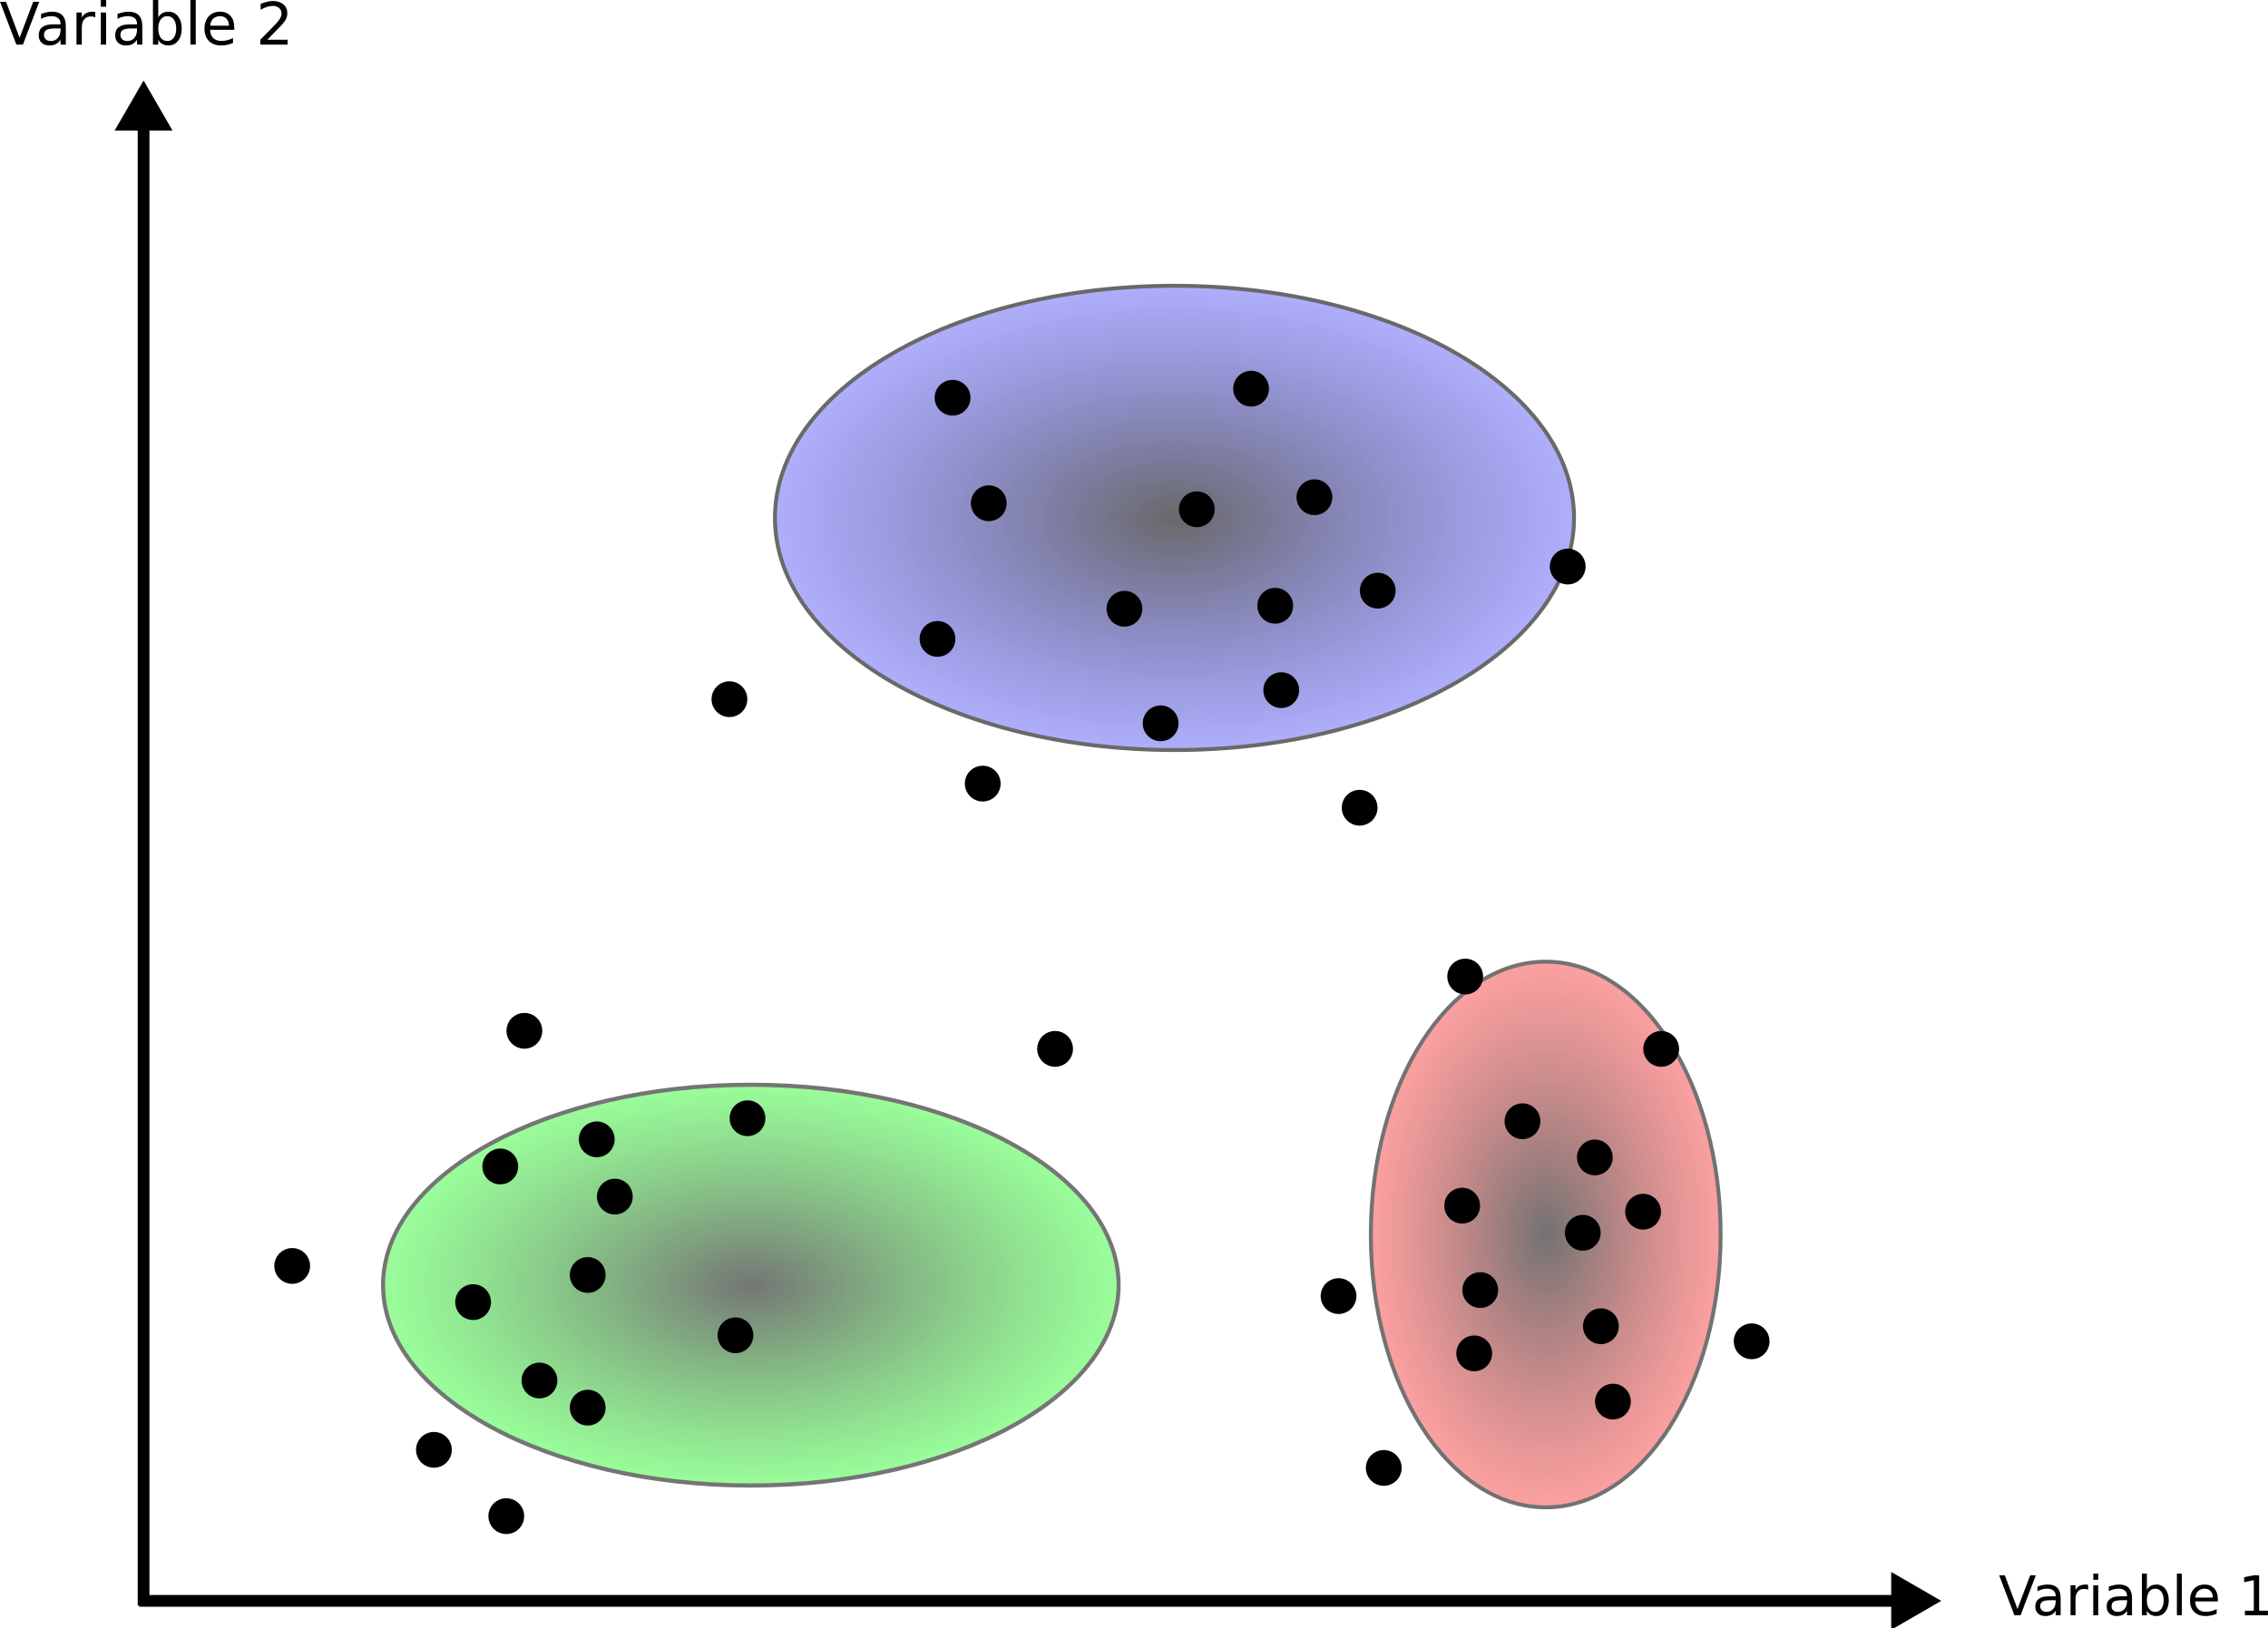
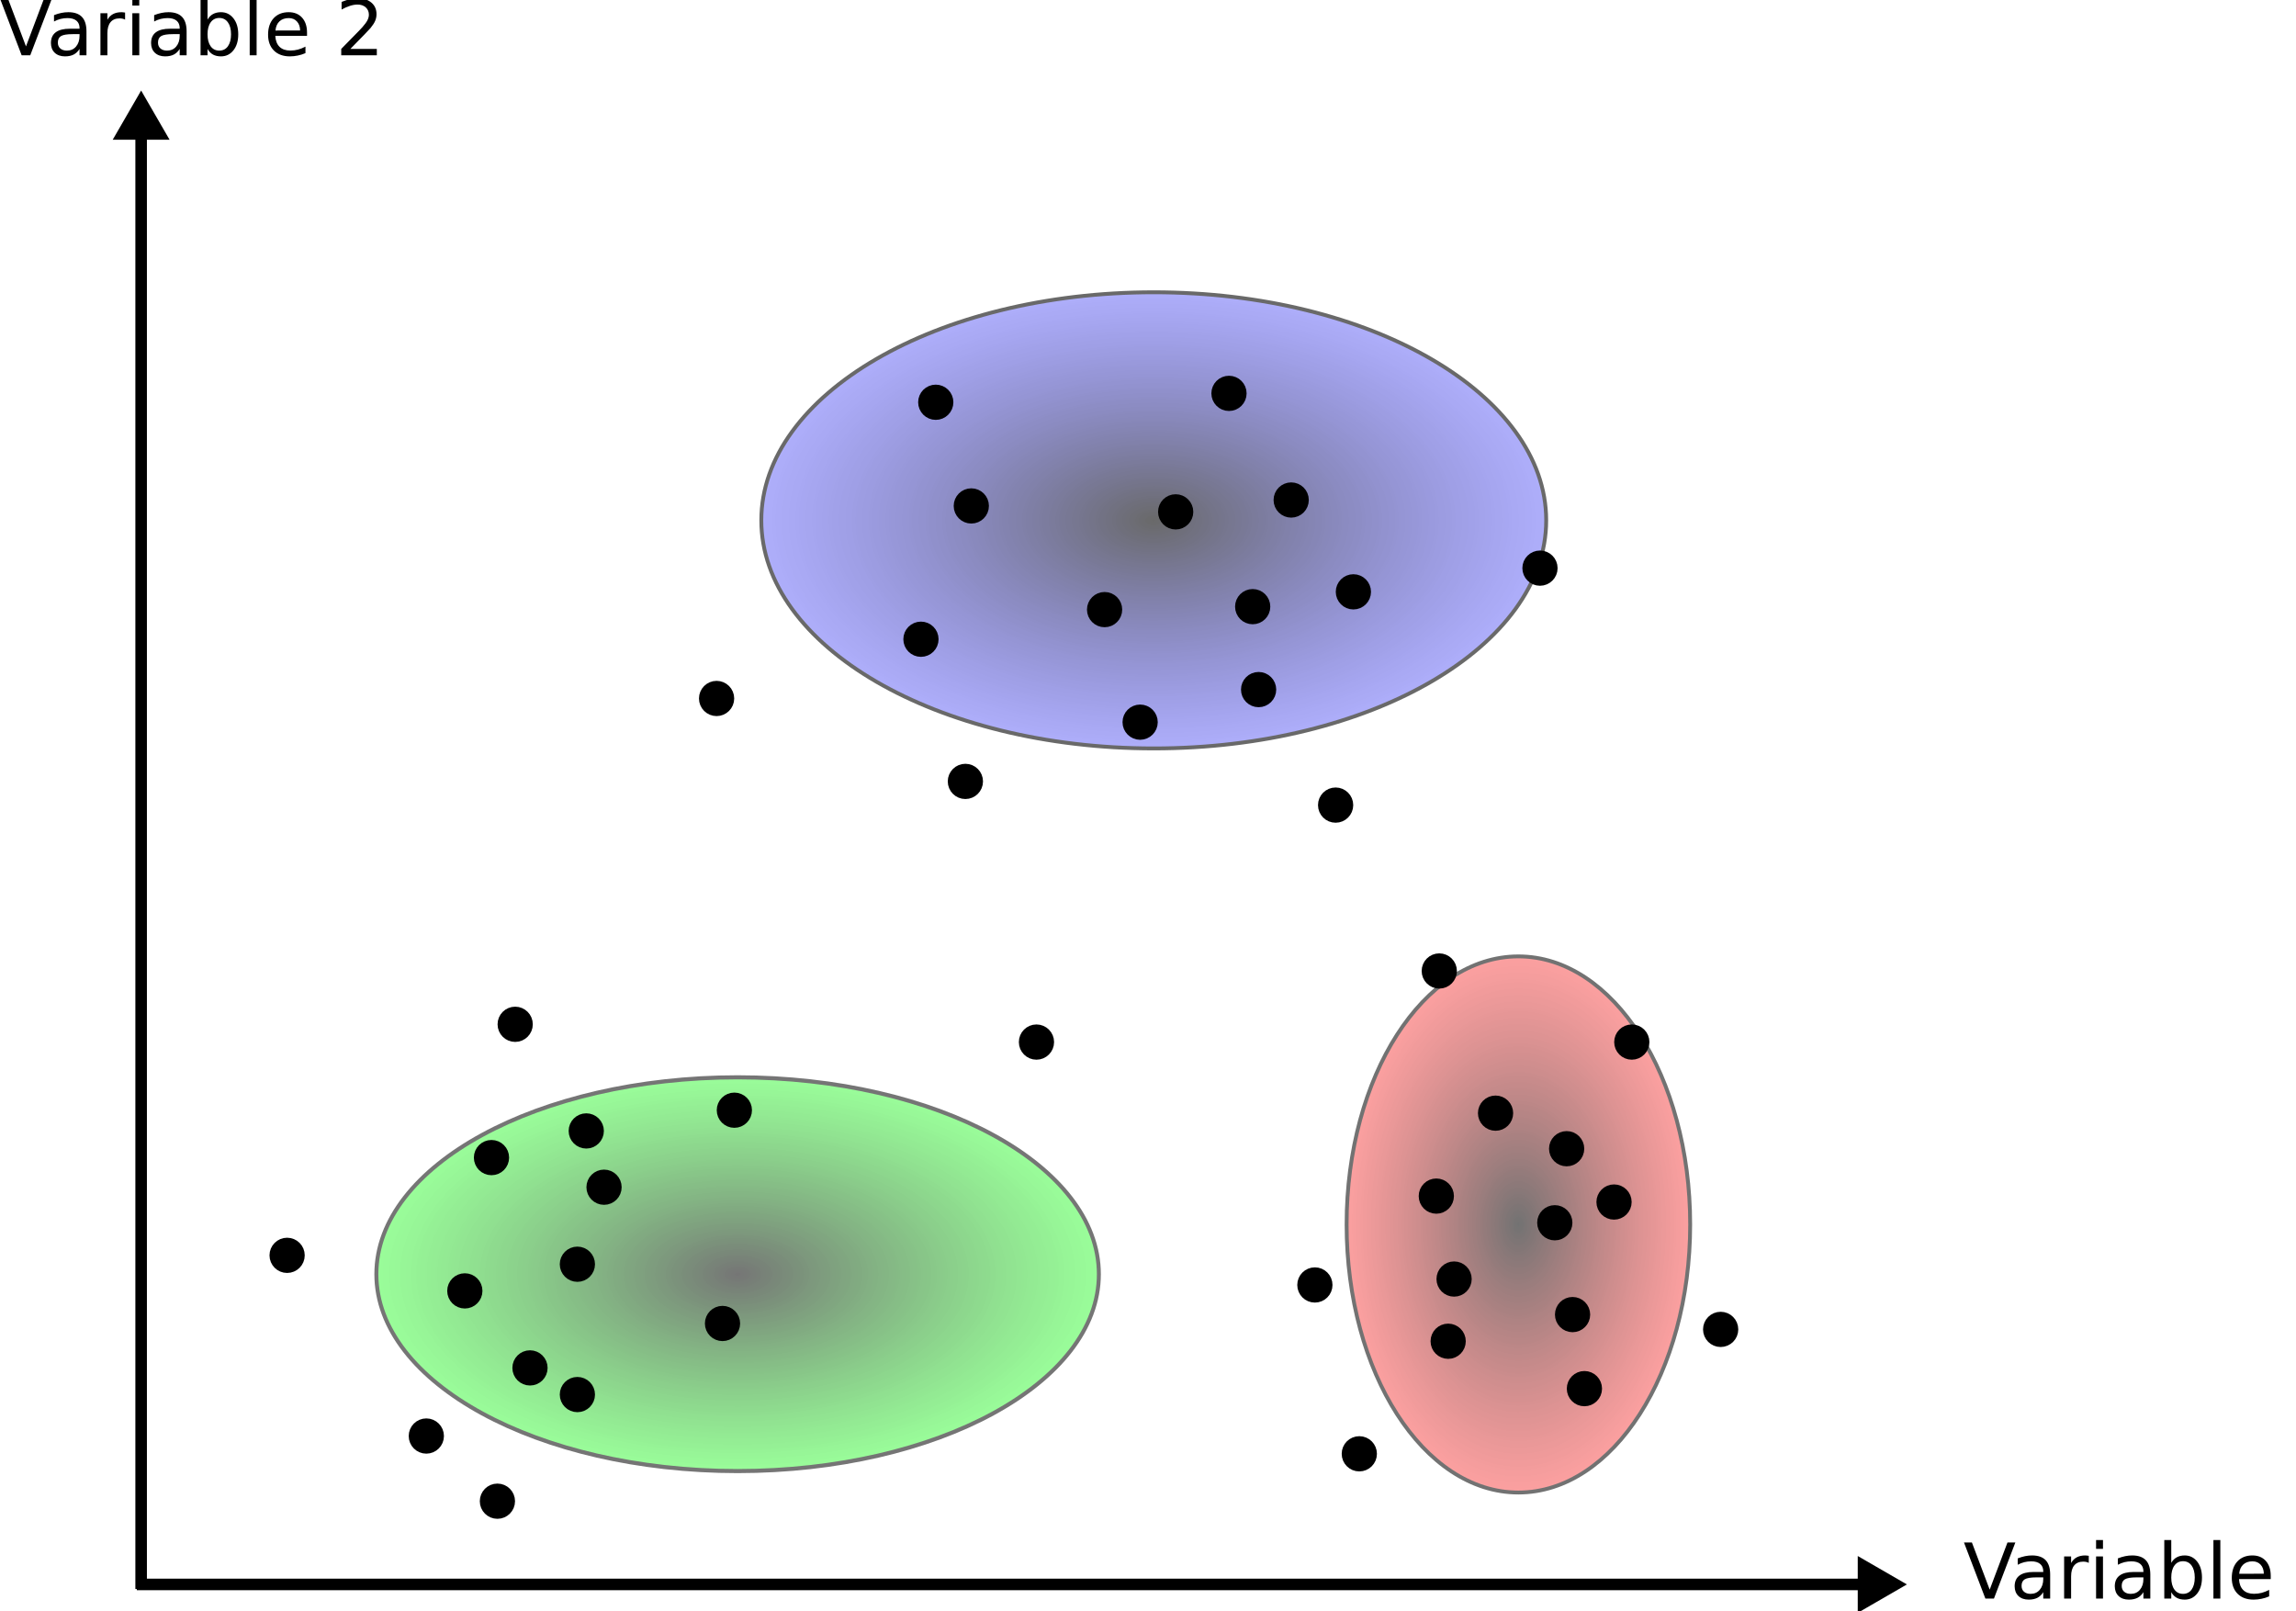
- <svg xmlns="http://www.w3.org/2000/svg" xmlns:xlink="http://www.w3.org/1999/xlink" width="579.15" height="415.648" id="svg2" version="1.0">
+ <svg xmlns="http://www.w3.org/2000/svg" xmlns:xlink="http://www.w3.org/1999/xlink" width="596.898" height="418.626" id="svg2" version="1.0">
  <defs id="defs4">
    <linearGradient id="linearGradient3330">
      <stop style="stop-color:#000000;stop-opacity:1;" offset="0" id="stop3332" />
      <stop style="stop-color:#f80000;stop-opacity:0.67;" offset="1" id="stop3334" />
    </linearGradient>
    <linearGradient id="linearGradient3320">
      <stop style="stop-color:#000000;stop-opacity:1;" offset="0" id="stop3322" />
      <stop style="stop-color:#0000f2;stop-opacity:0.536;" offset="1" id="stop3324" />
    </linearGradient>
    <linearGradient id="linearGradient3310">
      <stop style="stop-color:#000000;stop-opacity:1;" offset="0" id="stop3312" />
      <stop style="stop-color:#00fd00;stop-opacity:0.732;" offset="1" id="stop3314" />
    </linearGradient>
    <linearGradient id="linearGradient3300">
      <stop style="stop-color:#00ff00;stop-opacity:1;" offset="0" id="stop3302" />
      <stop id="stop3308" offset="0.5" style="stop-color:#5bda32;stop-opacity:0.498;" />
      <stop style="stop-color:#00ff00;stop-opacity:0;" offset="1" id="stop3304" />
    </linearGradient>
    <marker orient="auto" refY="0" refX="0" id="TriangleOutM" style="overflow:visible">
-       <path id="path3229" d="M 5.77,0 L -2.88,5 L -2.88,-5 L 5.77,0 z " style="fill-rule:evenodd;stroke:#000000;stroke-width:1pt;marker-start:none" transform="scale(0.4,0.4)" />
+       <path id="path3229" d="m 5.77,0 -8.65,5 0,-10 8.65,5 z" style="fill-rule:evenodd;stroke:#000000;stroke-width:1pt;marker-start:none" transform="scale(0.4,0.4)" />
    </marker>
    <radialGradient xlink:href="#linearGradient3310" id="radialGradient3316" cx="195.581" cy="328.253" fx="195.581" fy="328.253" r="91.36" gradientTransform="matrix(1,0,0,0.5322351,0,153.545)" gradientUnits="userSpaceOnUse" />
    <radialGradient xlink:href="#linearGradient3320" id="radialGradient3326" cx="302.996" cy="144.607" fx="302.996" fy="144.607" r="102.525" gradientTransform="matrix(1,0,0,0.5831748,0,60.27581)" gradientUnits="userSpaceOnUse" />
    <radialGradient xlink:href="#linearGradient3330" id="radialGradient3336" cx="402.711" cy="321.323" fx="402.711" fy="321.323" r="45.16" gradientTransform="matrix(1,0,0,1.554141,0,-178.058)" gradientUnits="userSpaceOnUse" />
  </defs>
-   <g id="layer1" transform="translate(-227.9971,-73.73827)">
-     <path style="fill:url(#radialGradient3316);fill-opacity:1;stroke:#000000;stroke-width:1;stroke-miterlimit:4;stroke-dasharray:none;stroke-opacity:1;opacity:0.54" id="path2329" d="m 286.441,328.253 c 0,26.579 -40.68,48.125 -90.86,48.125 -50.181,0 -90.86,-21.546 -90.86,-48.125 0,-26.579 40.68,-48.125 90.86,-48.125 50.181,0 90.86,21.546 90.86,48.125 z" transform="matrix(1.033632,0,0,1.063497,217.5693,52.89537)" />
-     <path style="fill:url(#radialGradient3326);fill-opacity:1;stroke:#000000;stroke-width:1;stroke-miterlimit:4;stroke-dasharray:none;stroke-opacity:1;opacity:0.588" id="path3318" d="m 405.021,144.607 c 0,32.745 -45.678,59.29 -102.025,59.29 -56.347,0 -102.025,-26.545 -102.025,-59.29 0,-32.745 45.678,-59.29 102.025,-59.29 56.347,0 102.025,26.545 102.025,59.29 z" transform="translate(224.917,61.41823)" />
-     <path style="fill:url(#radialGradient3336);fill-opacity:1;stroke:#000000;stroke-width:1;stroke-miterlimit:4;stroke-dasharray:none;stroke-opacity:1;opacity:0.553" id="path3328" d="m 447.372,321.323 c 0,38.486 -19.995,69.685 -44.66,69.685 -24.665,0 -44.66,-31.199 -44.66,-69.685 0,-38.486 19.995,-69.685 44.66,-69.685 24.665,0 44.66,31.199 44.66,69.685 z" transform="translate(219.9971,67.73827)" />
-     <path style="fill:none;fill-rule:evenodd;stroke:#000000;stroke-width:3;stroke-linecap:butt;stroke-linejoin:miter;marker-end:url(#TriangleOutM);stroke-miterlimit:4;stroke-dasharray:none;stroke-opacity:1" d="M 263.539,482.636 L 715.188,482.636" id="path2166" />
-     <path style="fill:none;fill-rule:evenodd;stroke:#000000;stroke-width:3;stroke-linecap:butt;stroke-linejoin:miter;marker-end:url(#TriangleOutM);stroke-miterlimit:4;stroke-dasharray:none;stroke-opacity:1" d="M 264.66,483.836 L 264.66,102.819" id="path3337" />
-     <path style="fill:#000000;fill-opacity:1;stroke:#000000;stroke-width:3;stroke-miterlimit:4;stroke-dasharray:none;stroke-opacity:1" id="path3341" d="m 355.741,256.179 c 0,1.701 -1.379,3.08 -3.08,3.08 -1.701,0 -3.08,-1.379 -3.08,-3.08 0,-1.701 1.379,-3.08 3.08,-3.08 1.701,0 3.08,1.379 3.08,3.08 z" transform="translate(61.60021,-3.850021)" />
-     <path style="fill:#000000;fill-opacity:1;stroke:#000000;stroke-width:3;stroke-miterlimit:4;stroke-dasharray:none;stroke-opacity:1" id="path3345" d="m 355.741,256.179 c 0,1.701 -1.379,3.08 -3.08,3.08 -1.701,0 -3.08,-1.379 -3.08,-3.08 0,-1.701 1.379,-3.08 3.08,-3.08 1.701,0 3.08,1.379 3.08,3.08 z" transform="translate(126.2804,17.71005)" />
-     <path style="fill:#000000;fill-opacity:1;stroke:#000000;stroke-width:3;stroke-miterlimit:4;stroke-dasharray:none;stroke-opacity:1" id="path3347" d="m 355.741,256.179 c 0,1.701 -1.379,3.08 -3.08,3.08 -1.701,0 -3.08,-1.379 -3.08,-3.08 0,-1.701 1.379,-3.08 3.08,-3.08 1.701,0 3.08,1.379 3.08,3.08 z" transform="translate(114.7304,-19.25007)" />
-     <path style="fill:#000000;fill-opacity:1;stroke:#000000;stroke-width:3;stroke-miterlimit:4;stroke-dasharray:none;stroke-opacity:1" id="path3351" d="m 355.741,256.179 c 0,1.701 -1.379,3.08 -3.08,3.08 -1.701,0 -3.08,-1.379 -3.08,-3.08 0,-1.701 1.379,-3.08 3.08,-3.08 1.701,0 3.08,1.379 3.08,3.08 z" transform="translate(63.14021,158.6205)" />
-     <path style="fill:#000000;fill-opacity:1;stroke:#000000;stroke-width:3;stroke-miterlimit:4;stroke-dasharray:none;stroke-opacity:1" id="path3353" d="m 355.741,256.179 c 0,1.701 -1.379,3.08 -3.08,3.08 -1.701,0 -3.08,-1.379 -3.08,-3.08 0,-1.701 1.379,-3.08 3.08,-3.08 1.701,0 3.08,1.379 3.08,3.08 z" transform="translate(27.72009,108.5704)" />
-     <path style="fill:#000000;fill-opacity:1;stroke:#000000;stroke-width:3;stroke-miterlimit:4;stroke-dasharray:none;stroke-opacity:1" id="path3355" d="m 355.741,256.179 c 0,1.701 -1.379,3.08 -3.08,3.08 -1.701,0 -3.08,-1.379 -3.08,-3.08 0,-1.701 1.379,-3.08 3.08,-3.08 1.701,0 3.08,1.379 3.08,3.08 z" transform="translate(202.5107,-6.160029)" />
-     <path style="fill:#000000;fill-opacity:1;stroke:#000000;stroke-width:3;stroke-miterlimit:4;stroke-dasharray:none;stroke-opacity:1" id="path3357" d="m 355.741,256.179 c 0,1.701 -1.379,3.08 -3.08,3.08 -1.701,0 -3.08,-1.379 -3.08,-3.08 0,-1.701 1.379,-3.08 3.08,-3.08 1.701,0 3.08,1.379 3.08,3.08 z" transform="translate(194.8107,-83.16029)" />
-     <path style="fill:#000000;fill-opacity:1;stroke:#000000;stroke-width:3;stroke-miterlimit:4;stroke-dasharray:none;stroke-opacity:1" id="path3359" d="m 355.741,256.179 c 0,1.701 -1.379,3.08 -3.08,3.08 -1.701,0 -3.08,-1.379 -3.08,-3.08 0,-1.701 1.379,-3.08 3.08,-3.08 1.701,0 3.08,1.379 3.08,3.08 z" transform="translate(118.5804,-80.85029)" />
-     <path style="fill:#000000;fill-opacity:1;stroke:#000000;stroke-width:3;stroke-miterlimit:4;stroke-dasharray:none;stroke-opacity:1" id="path3363" d="m 355.741,256.179 c 0,1.701 -1.379,3.08 -3.08,3.08 -1.701,0 -3.08,-1.379 -3.08,-3.08 0,-1.701 1.379,-3.08 3.08,-3.08 1.701,0 3.08,1.379 3.08,3.08 z" transform="translate(9.240024,80.85027)" />
-     <path style="fill:#000000;fill-opacity:1;stroke:#000000;stroke-width:3;stroke-miterlimit:4;stroke-dasharray:none;stroke-opacity:1" id="path3367" d="m 355.741,256.179 c 0,1.701 -1.379,3.08 -3.08,3.08 -1.701,0 -3.08,-1.379 -3.08,-3.08 0,-1.701 1.379,-3.08 3.08,-3.08 1.701,0 3.08,1.379 3.08,3.08 z" transform="translate(249.4809,66.99022)" />
-     <path style="fill:#000000;fill-opacity:1;stroke:#000000;stroke-width:3;stroke-miterlimit:4;stroke-dasharray:none;stroke-opacity:1" id="path3371" d="m 355.741,256.179 c 0,1.701 -1.379,3.08 -3.08,3.08 -1.701,0 -3.08,-1.379 -3.08,-3.08 0,-1.701 1.379,-3.08 3.08,-3.08 1.701,0 3.08,1.379 3.08,3.08 z" transform="translate(-13.86006,187.8806)" />
-     <path style="fill:#000000;fill-opacity:1;stroke:#000000;stroke-width:3;stroke-miterlimit:4;stroke-dasharray:none;stroke-opacity:1" id="path3373" d="m 355.741,256.179 c 0,1.701 -1.379,3.08 -3.08,3.08 -1.701,0 -3.08,-1.379 -3.08,-3.08 0,-1.701 1.379,-3.08 3.08,-3.08 1.701,0 3.08,1.379 3.08,3.08 z" transform="translate(-50.05018,140.9105)" />
-     <path style="fill:#000000;fill-opacity:1;stroke:#000000;stroke-width:3;stroke-miterlimit:4;stroke-dasharray:none;stroke-opacity:1" id="path3375" d="m 355.741,256.179 c 0,1.701 -1.379,3.08 -3.08,3.08 -1.701,0 -3.08,-1.379 -3.08,-3.08 0,-1.701 1.379,-3.08 3.08,-3.08 1.701,0 3.08,1.379 3.08,3.08 z" transform="translate(275.6609,-37.73014)" />
-     <path style="fill:#000000;fill-opacity:1;stroke:#000000;stroke-width:3;stroke-miterlimit:4;stroke-dasharray:none;stroke-opacity:1" id="path3377" d="m 355.741,256.179 c 0,1.701 -1.379,3.08 -3.08,3.08 -1.701,0 -3.08,-1.379 -3.08,-3.08 0,-1.701 1.379,-3.08 3.08,-3.08 1.701,0 3.08,1.379 3.08,3.08 z" transform="translate(180.9506,-52.36019)" />
-     <path style="fill:#000000;fill-opacity:1;stroke:#000000;stroke-width:3;stroke-miterlimit:4;stroke-dasharray:none;stroke-opacity:1" id="path3379" d="m 355.741,256.179 c 0,1.701 -1.379,3.08 -3.08,3.08 -1.701,0 -3.08,-1.379 -3.08,-3.08 0,-1.701 1.379,-3.08 3.08,-3.08 1.701,0 3.08,1.379 3.08,3.08 z" transform="translate(162.4706,-26.9501)" />
-     <path style="fill:#000000;fill-opacity:1;stroke:#000000;stroke-width:3;stroke-miterlimit:4;stroke-dasharray:none;stroke-opacity:1" id="path3381" d="m 355.741,256.179 c 0,1.701 -1.379,3.08 -3.08,3.08 -1.701,0 -3.08,-1.379 -3.08,-3.08 0,-1.701 1.379,-3.08 3.08,-3.08 1.701,0 3.08,1.379 3.08,3.08 z" transform="translate(171.7106,2.310001)" />
-     <path style="fill:#000000;fill-opacity:1;stroke:#000000;stroke-width:3;stroke-miterlimit:4;stroke-dasharray:none;stroke-opacity:1" id="path3383" d="m 355.741,256.179 c 0,1.701 -1.379,3.08 -3.08,3.08 -1.701,0 -3.08,-1.379 -3.08,-3.08 0,-1.701 1.379,-3.08 3.08,-3.08 1.701,0 3.08,1.379 3.08,3.08 z" transform="translate(222.5308,23.87007)" />
-     <path style="fill:#000000;fill-opacity:1;stroke:#000000;stroke-width:3;stroke-miterlimit:4;stroke-dasharray:none;stroke-opacity:1" id="path3385" d="m 355.741,256.179 c 0,1.701 -1.379,3.08 -3.08,3.08 -1.701,0 -3.08,-1.379 -3.08,-3.08 0,-1.701 1.379,-3.08 3.08,-3.08 1.701,0 3.08,1.379 3.08,3.08 z" transform="translate(127.8204,-53.90019)" />
-     <path style="fill:#000000;fill-opacity:1;stroke:#000000;stroke-width:3;stroke-miterlimit:4;stroke-dasharray:none;stroke-opacity:1" id="path3387" d="m 355.741,256.179 c 0,1.701 -1.379,3.08 -3.08,3.08 -1.701,0 -3.08,-1.379 -3.08,-3.08 0,-1.701 1.379,-3.08 3.08,-3.08 1.701,0 3.08,1.379 3.08,3.08 z" transform="translate(-3.850021,150.1505)" />
-     <path style="fill:#000000;fill-opacity:1;stroke:#000000;stroke-width:3;stroke-miterlimit:4;stroke-dasharray:none;stroke-opacity:1" id="path3389" d="m 355.741,256.179 c 0,1.701 -1.379,3.08 -3.08,3.08 -1.701,0 -3.08,-1.379 -3.08,-3.08 0,-1.701 1.379,-3.08 3.08,-3.08 1.701,0 3.08,1.379 3.08,3.08 z" transform="translate(25.41008,177.1006)" />
-     <path style="fill:#000000;fill-opacity:1;stroke:#000000;stroke-width:3;stroke-miterlimit:4;stroke-dasharray:none;stroke-opacity:1" id="path3391" d="m 355.741,256.179 c 0,1.701 -1.379,3.08 -3.08,3.08 -1.701,0 -3.08,-1.379 -3.08,-3.08 0,-1.701 1.379,-3.08 3.08,-3.08 1.701,0 3.08,1.379 3.08,3.08 z" transform="translate(4.620008,204.8207)" />
-     <path style="fill:#000000;fill-opacity:1;stroke:#000000;stroke-width:3;stroke-miterlimit:4;stroke-dasharray:none;stroke-opacity:1" id="path3393" d="m 355.741,256.179 c 0,1.701 -1.379,3.08 -3.08,3.08 -1.701,0 -3.08,-1.379 -3.08,-3.08 0,-1.701 1.379,-3.08 3.08,-3.08 1.701,0 3.08,1.379 3.08,3.08 z" transform="translate(13.09004,170.1706)" />
-     <path style="fill:#000000;fill-opacity:1;stroke:#000000;stroke-width:3;stroke-miterlimit:4;stroke-dasharray:none;stroke-opacity:1" id="path3395" d="m 355.741,256.179 c 0,1.701 -1.379,3.08 -3.08,3.08 -1.701,0 -3.08,-1.379 -3.08,-3.08 0,-1.701 1.379,-3.08 3.08,-3.08 1.701,0 3.08,1.379 3.08,3.08 z" transform="translate(32.3401,123.2004)" />
-     <path style="fill:#000000;fill-opacity:1;stroke:#000000;stroke-width:3;stroke-miterlimit:4;stroke-dasharray:none;stroke-opacity:1" id="path3397" d="m 355.741,256.179 c 0,1.701 -1.379,3.08 -3.08,3.08 -1.701,0 -3.08,-1.379 -3.08,-3.08 0,-1.701 1.379,-3.08 3.08,-3.08 1.701,0 3.08,1.379 3.08,3.08 z" transform="translate(66.22022,103.1804)" />
-     <path style="fill:#000000;fill-opacity:1;stroke:#000000;stroke-width:3;stroke-miterlimit:4;stroke-dasharray:none;stroke-opacity:1" id="path3399" d="m 355.741,256.179 c 0,1.701 -1.379,3.08 -3.08,3.08 -1.701,0 -3.08,-1.379 -3.08,-3.08 0,-1.701 1.379,-3.08 3.08,-3.08 1.701,0 3.08,1.379 3.08,3.08 z" transform="translate(3.080003,115.5004)" />
-     <path style="fill:#000000;fill-opacity:1;stroke:#000000;stroke-width:3;stroke-miterlimit:4;stroke-dasharray:none;stroke-opacity:1" id="path3401" d="m 355.741,256.179 c 0,1.701 -1.379,3.08 -3.08,3.08 -1.701,0 -3.08,-1.379 -3.08,-3.08 0,-1.701 1.379,-3.08 3.08,-3.08 1.701,0 3.08,1.379 3.08,3.08 z" transform="translate(25.41008,143.2205)" />
-     <path style="fill:#000000;fill-opacity:1;stroke:#000000;stroke-width:3;stroke-miterlimit:4;stroke-dasharray:none;stroke-opacity:1" id="path3339" d="m 355.741,256.179 c 0,1.701 -1.379,3.08 -3.08,3.08 -1.701,0 -3.08,-1.379 -3.08,-3.08 0,-1.701 1.379,-3.08 3.08,-3.08 1.701,0 3.08,1.379 3.08,3.08 z" transform="translate(227.1508,-31.57012)" />
-     <path style="fill:#000000;fill-opacity:1;stroke:#000000;stroke-width:3;stroke-miterlimit:4;stroke-dasharray:none;stroke-opacity:1" id="path3406" d="m 355.741,256.179 c 0,1.701 -1.379,3.08 -3.08,3.08 -1.701,0 -3.08,-1.379 -3.08,-3.08 0,-1.701 1.379,-3.08 3.08,-3.08 1.701,0 3.08,1.379 3.08,3.08 z" transform="translate(200.9707,-27.7201)" />
-     <path style="fill:#000000;fill-opacity:1;stroke:#000000;stroke-width:3;stroke-miterlimit:4;stroke-dasharray:none;stroke-opacity:1" id="path3408" d="m 355.741,256.179 c 0,1.701 -1.379,3.08 -3.08,3.08 -1.701,0 -3.08,-1.379 -3.08,-3.08 0,-1.701 1.379,-3.08 3.08,-3.08 1.701,0 3.08,1.379 3.08,3.08 z" transform="translate(210.9807,-55.4402)" />
-     <path style="fill:#000000;fill-opacity:1;stroke:#000000;stroke-width:3;stroke-miterlimit:4;stroke-dasharray:none;stroke-opacity:1" id="path4381" d="m 355.741,256.179 c 0,1.701 -1.379,3.08 -3.08,3.08 -1.701,0 -3.08,-1.379 -3.08,-3.08 0,-1.701 1.379,-3.08 3.08,-3.08 1.701,0 3.08,1.379 3.08,3.08 z" transform="translate(253.3309,147.0705)" />
-     <path style="fill:#000000;fill-opacity:1;stroke:#000000;stroke-width:3;stroke-miterlimit:4;stroke-dasharray:none;stroke-opacity:1" id="path4383" d="m 355.741,256.179 c 0,1.701 -1.379,3.08 -3.08,3.08 -1.701,0 -3.08,-1.379 -3.08,-3.08 0,-1.701 1.379,-3.08 3.08,-3.08 1.701,0 3.08,1.379 3.08,3.08 z" transform="translate(251.7909,163.2406)" />
-     <path style="fill:#000000;fill-opacity:1;stroke:#000000;stroke-width:3;stroke-miterlimit:4;stroke-dasharray:none;stroke-opacity:1" id="path4385" d="m 355.741,256.179 c 0,1.701 -1.379,3.08 -3.08,3.08 -1.701,0 -3.08,-1.379 -3.08,-3.08 0,-1.701 1.379,-3.08 3.08,-3.08 1.701,0 3.08,1.379 3.08,3.08 z" transform="translate(284.131,156.3105)" />
-     <path style="fill:#000000;fill-opacity:1;stroke:#000000;stroke-width:3;stroke-miterlimit:4;stroke-dasharray:none;stroke-opacity:1" id="path4387" d="m 355.741,256.179 c 0,1.701 -1.379,3.08 -3.08,3.08 -1.701,0 -3.08,-1.379 -3.08,-3.08 0,-1.701 1.379,-3.08 3.08,-3.08 1.701,0 3.08,1.379 3.08,3.08 z" transform="translate(264.1109,103.9504)" />
-     <path style="fill:#000000;fill-opacity:1;stroke:#000000;stroke-width:3;stroke-miterlimit:4;stroke-dasharray:none;stroke-opacity:1" id="path4389" d="m 355.741,256.179 c 0,1.701 -1.379,3.08 -3.08,3.08 -1.701,0 -3.08,-1.379 -3.08,-3.08 0,-1.701 1.379,-3.08 3.08,-3.08 1.701,0 3.08,1.379 3.08,3.08 z" transform="translate(279.511,132.4404)" />
-     <path style="fill:#000000;fill-opacity:1;stroke:#000000;stroke-width:3;stroke-miterlimit:4;stroke-dasharray:none;stroke-opacity:1" id="path4391" d="m 355.741,256.179 c 0,1.701 -1.379,3.08 -3.08,3.08 -1.701,0 -3.08,-1.379 -3.08,-3.08 0,-1.701 1.379,-3.08 3.08,-3.08 1.701,0 3.08,1.379 3.08,3.08 z" transform="translate(294.911,127.0504)" />
-     <path style="fill:#000000;fill-opacity:1;stroke:#000000;stroke-width:3;stroke-miterlimit:4;stroke-dasharray:none;stroke-opacity:1" id="path4393" d="m 355.741,256.179 c 0,1.701 -1.379,3.08 -3.08,3.08 -1.701,0 -3.08,-1.379 -3.08,-3.08 0,-1.701 1.379,-3.08 3.08,-3.08 1.701,0 3.08,1.379 3.08,3.08 z" transform="translate(248.7108,125.5104)" />
-     <path style="fill:#000000;fill-opacity:1;stroke:#000000;stroke-width:3;stroke-miterlimit:4;stroke-dasharray:none;stroke-opacity:1" id="path4395" d="m 355.741,256.179 c 0,1.701 -1.379,3.08 -3.08,3.08 -1.701,0 -3.08,-1.379 -3.08,-3.08 0,-1.701 1.379,-3.08 3.08,-3.08 1.701,0 3.08,1.379 3.08,3.08 z" transform="translate(282.591,113.1904)" />
-     <path style="fill:#000000;fill-opacity:1;stroke:#000000;stroke-width:3;stroke-miterlimit:4;stroke-dasharray:none;stroke-opacity:1" id="path4397" d="m 355.741,256.179 c 0,1.701 -1.379,3.08 -3.08,3.08 -1.701,0 -3.08,-1.379 -3.08,-3.08 0,-1.701 1.379,-3.08 3.08,-3.08 1.701,0 3.08,1.379 3.08,3.08 z" transform="translate(299.531,85.47029)" />
-     <path style="fill:#000000;fill-opacity:1;stroke:#000000;stroke-width:3;stroke-miterlimit:4;stroke-dasharray:none;stroke-opacity:1" id="path4399" d="m 355.741,256.179 c 0,1.701 -1.379,3.08 -3.08,3.08 -1.701,0 -3.08,-1.379 -3.08,-3.08 0,-1.701 1.379,-3.08 3.08,-3.08 1.701,0 3.08,1.379 3.08,3.08 z" transform="translate(322.6311,160.1606)" />
-     <path style="fill:#000000;fill-opacity:1;stroke:#000000;stroke-width:3;stroke-miterlimit:4;stroke-dasharray:none;stroke-opacity:1" id="path4401" d="m 355.741,256.179 c 0,1.701 -1.379,3.08 -3.08,3.08 -1.701,0 -3.08,-1.379 -3.08,-3.08 0,-1.701 1.379,-3.08 3.08,-3.08 1.701,0 3.08,1.379 3.08,3.08 z" transform="translate(287.211,175.5606)" />
-     <path style="fill:#000000;fill-opacity:1;stroke:#000000;stroke-width:3;stroke-miterlimit:4;stroke-dasharray:none;stroke-opacity:1" id="path4403" d="m 355.741,256.179 c 0,1.701 -1.379,3.08 -3.08,3.08 -1.701,0 -3.08,-1.379 -3.08,-3.08 0,-1.701 1.379,-3.08 3.08,-3.08 1.701,0 3.08,1.379 3.08,3.08 z" transform="translate(228.6908,192.5007)" />
-     <path style="fill:#000000;fill-opacity:1;stroke:#000000;stroke-width:3;stroke-miterlimit:4;stroke-dasharray:none;stroke-opacity:1" id="path4405" d="m 355.741,256.179 c 0,1.701 -1.379,3.08 -3.08,3.08 -1.701,0 -3.08,-1.379 -3.08,-3.08 0,-1.701 1.379,-3.08 3.08,-3.08 1.701,0 3.08,1.379 3.08,3.08 z" transform="translate(217.1407,148.6105)" />
-     <path style="fill:#000000;fill-opacity:1;stroke:#000000;stroke-width:3;stroke-miterlimit:4;stroke-dasharray:none;stroke-opacity:1" id="path4407" d="m 355.741,256.179 c 0,1.701 -1.379,3.08 -3.08,3.08 -1.701,0 -3.08,-1.379 -3.08,-3.08 0,-1.701 1.379,-3.08 3.08,-3.08 1.701,0 3.08,1.379 3.08,3.08 z" transform="translate(144.7605,85.47029)" />
-     <text xml:space="preserve" style="font-size:11px;font-style:normal;font-weight:normal;fill:#000000;fill-opacity:1;stroke:none;stroke-width:1px;stroke-linecap:butt;stroke-linejoin:miter;stroke-opacity:1;font-family:Bitstream Vera Sans" x="738.392" y="486.306" id="text4599">
-       <tspan id="tspan4601" x="738.392" y="486.306" style="font-size:14px">Variable 1</tspan>
+   <g id="layer1" transform="translate(-227.9678,-70.75976)">
+     <path style="opacity:0.54;fill:url(#radialGradient3316);fill-opacity:1;stroke:#000000;stroke-width:1;stroke-miterlimit:4;stroke-opacity:1;stroke-dasharray:none" id="path2329" d="m 286.441,328.253 c 0,26.579 -40.68,48.125 -90.86,48.125 -50.181,0 -90.86,-21.546 -90.86,-48.125 0,-26.579 40.68,-48.125 90.86,-48.125 50.181,0 90.86,21.546 90.86,48.125 z" transform="matrix(1.033632,0,0,1.063497,217.5693,52.89537)" />
+     <path style="opacity:0.588;fill:url(#radialGradient3326);fill-opacity:1;stroke:#000000;stroke-width:1;stroke-miterlimit:4;stroke-opacity:1;stroke-dasharray:none" id="path3318" d="m 405.021,144.607 c 0,32.745 -45.678,59.29 -102.025,59.29 -56.347,0 -102.025,-26.545 -102.025,-59.29 0,-32.745 45.678,-59.29 102.025,-59.29 56.347,0 102.025,26.545 102.025,59.29 z" transform="translate(224.917,61.41823)" />
+     <path style="opacity:0.553;fill:url(#radialGradient3336);fill-opacity:1;stroke:#000000;stroke-width:1;stroke-miterlimit:4;stroke-opacity:1;stroke-dasharray:none" id="path3328" d="m 447.372,321.323 c 0,38.486 -19.995,69.685 -44.66,69.685 -24.665,0 -44.66,-31.199 -44.66,-69.685 0,-38.486 19.995,-69.685 44.66,-69.685 24.665,0 44.66,31.199 44.66,69.685 z" transform="translate(219.9971,67.73827)" />
+     <path style="fill:none;stroke:#000000;stroke-width:3;stroke-linecap:butt;stroke-linejoin:miter;stroke-miterlimit:4;stroke-opacity:1;stroke-dasharray:none;marker-end:url(#TriangleOutM)" d="m 263.539,482.636 451.649,0" id="path2166" />
+     <path style="fill:none;stroke:#000000;stroke-width:3;stroke-linecap:butt;stroke-linejoin:miter;stroke-miterlimit:4;stroke-opacity:1;stroke-dasharray:none;marker-end:url(#TriangleOutM)" d="m 264.66,483.836 0,-381.017" id="path3337" />
+     <path style="fill:#000000;fill-opacity:1;stroke:#000000;stroke-width:3;stroke-miterlimit:4;stroke-opacity:1;stroke-dasharray:none" id="path3341" d="m 355.741,256.179 c 0,1.701 -1.379,3.08 -3.08,3.08 -1.701,0 -3.08,-1.379 -3.08,-3.08 0,-1.701 1.379,-3.08 3.08,-3.08 1.701,0 3.08,1.379 3.08,3.08 z" transform="translate(61.60021,-3.850021)" />
+     <path style="fill:#000000;fill-opacity:1;stroke:#000000;stroke-width:3;stroke-miterlimit:4;stroke-opacity:1;stroke-dasharray:none" id="path3345" d="m 355.741,256.179 c 0,1.701 -1.379,3.08 -3.08,3.08 -1.701,0 -3.08,-1.379 -3.08,-3.08 0,-1.701 1.379,-3.08 3.08,-3.08 1.701,0 3.08,1.379 3.08,3.08 z" transform="translate(126.2804,17.71005)" />
+     <path style="fill:#000000;fill-opacity:1;stroke:#000000;stroke-width:3;stroke-miterlimit:4;stroke-opacity:1;stroke-dasharray:none" id="path3347" d="m 355.741,256.179 c 0,1.701 -1.379,3.08 -3.08,3.08 -1.701,0 -3.08,-1.379 -3.08,-3.08 0,-1.701 1.379,-3.08 3.08,-3.08 1.701,0 3.08,1.379 3.08,3.08 z" transform="translate(114.7304,-19.25007)" />
+     <path style="fill:#000000;fill-opacity:1;stroke:#000000;stroke-width:3;stroke-miterlimit:4;stroke-opacity:1;stroke-dasharray:none" id="path3351" d="m 355.741,256.179 c 0,1.701 -1.379,3.08 -3.08,3.08 -1.701,0 -3.08,-1.379 -3.08,-3.08 0,-1.701 1.379,-3.08 3.08,-3.08 1.701,0 3.08,1.379 3.08,3.08 z" transform="translate(63.14021,158.6205)" />
+     <path style="fill:#000000;fill-opacity:1;stroke:#000000;stroke-width:3;stroke-miterlimit:4;stroke-opacity:1;stroke-dasharray:none" id="path3353" d="m 355.741,256.179 c 0,1.701 -1.379,3.08 -3.08,3.08 -1.701,0 -3.08,-1.379 -3.08,-3.08 0,-1.701 1.379,-3.08 3.08,-3.08 1.701,0 3.08,1.379 3.08,3.08 z" transform="translate(27.72009,108.5704)" />
+     <path style="fill:#000000;fill-opacity:1;stroke:#000000;stroke-width:3;stroke-miterlimit:4;stroke-opacity:1;stroke-dasharray:none" id="path3355" d="m 355.741,256.179 c 0,1.701 -1.379,3.08 -3.08,3.08 -1.701,0 -3.08,-1.379 -3.08,-3.08 0,-1.701 1.379,-3.08 3.08,-3.08 1.701,0 3.08,1.379 3.08,3.08 z" transform="translate(202.5107,-6.160029)" />
+     <path style="fill:#000000;fill-opacity:1;stroke:#000000;stroke-width:3;stroke-miterlimit:4;stroke-opacity:1;stroke-dasharray:none" id="path3357" d="m 355.741,256.179 c 0,1.701 -1.379,3.08 -3.08,3.08 -1.701,0 -3.08,-1.379 -3.08,-3.08 0,-1.701 1.379,-3.08 3.08,-3.08 1.701,0 3.08,1.379 3.08,3.08 z" transform="translate(194.8107,-83.16029)" />
+     <path style="fill:#000000;fill-opacity:1;stroke:#000000;stroke-width:3;stroke-miterlimit:4;stroke-opacity:1;stroke-dasharray:none" id="path3359" d="m 355.741,256.179 c 0,1.701 -1.379,3.08 -3.08,3.08 -1.701,0 -3.08,-1.379 -3.08,-3.08 0,-1.701 1.379,-3.08 3.08,-3.08 1.701,0 3.08,1.379 3.08,3.08 z" transform="translate(118.5804,-80.85029)" />
+     <path style="fill:#000000;fill-opacity:1;stroke:#000000;stroke-width:3;stroke-miterlimit:4;stroke-opacity:1;stroke-dasharray:none" id="path3363" d="m 355.741,256.179 c 0,1.701 -1.379,3.08 -3.08,3.08 -1.701,0 -3.08,-1.379 -3.08,-3.08 0,-1.701 1.379,-3.08 3.08,-3.08 1.701,0 3.08,1.379 3.08,3.08 z" transform="translate(9.240024,80.85027)" />
+     <path style="fill:#000000;fill-opacity:1;stroke:#000000;stroke-width:3;stroke-miterlimit:4;stroke-opacity:1;stroke-dasharray:none" id="path3367" d="m 355.741,256.179 c 0,1.701 -1.379,3.08 -3.08,3.08 -1.701,0 -3.08,-1.379 -3.08,-3.08 0,-1.701 1.379,-3.08 3.08,-3.08 1.701,0 3.08,1.379 3.08,3.08 z" transform="translate(249.4809,66.99022)" />
+     <path style="fill:#000000;fill-opacity:1;stroke:#000000;stroke-width:3;stroke-miterlimit:4;stroke-opacity:1;stroke-dasharray:none" id="path3371" d="m 355.741,256.179 c 0,1.701 -1.379,3.08 -3.08,3.08 -1.701,0 -3.08,-1.379 -3.08,-3.08 0,-1.701 1.379,-3.08 3.08,-3.08 1.701,0 3.08,1.379 3.08,3.08 z" transform="translate(-13.86006,187.8806)" />
+     <path style="fill:#000000;fill-opacity:1;stroke:#000000;stroke-width:3;stroke-miterlimit:4;stroke-opacity:1;stroke-dasharray:none" id="path3373" d="m 355.741,256.179 c 0,1.701 -1.379,3.08 -3.08,3.08 -1.701,0 -3.08,-1.379 -3.08,-3.08 0,-1.701 1.379,-3.08 3.08,-3.08 1.701,0 3.08,1.379 3.08,3.08 z" transform="translate(-50.05018,140.9105)" />
+     <path style="fill:#000000;fill-opacity:1;stroke:#000000;stroke-width:3;stroke-miterlimit:4;stroke-opacity:1;stroke-dasharray:none" id="path3375" d="m 355.741,256.179 c 0,1.701 -1.379,3.08 -3.08,3.08 -1.701,0 -3.08,-1.379 -3.08,-3.08 0,-1.701 1.379,-3.08 3.08,-3.08 1.701,0 3.08,1.379 3.08,3.08 z" transform="translate(275.6609,-37.73014)" />
+     <path style="fill:#000000;fill-opacity:1;stroke:#000000;stroke-width:3;stroke-miterlimit:4;stroke-opacity:1;stroke-dasharray:none" id="path3377" d="m 355.741,256.179 c 0,1.701 -1.379,3.08 -3.08,3.08 -1.701,0 -3.08,-1.379 -3.08,-3.08 0,-1.701 1.379,-3.08 3.08,-3.08 1.701,0 3.08,1.379 3.08,3.08 z" transform="translate(180.9506,-52.36019)" />
+     <path style="fill:#000000;fill-opacity:1;stroke:#000000;stroke-width:3;stroke-miterlimit:4;stroke-opacity:1;stroke-dasharray:none" id="path3379" d="m 355.741,256.179 c 0,1.701 -1.379,3.08 -3.08,3.08 -1.701,0 -3.08,-1.379 -3.08,-3.08 0,-1.701 1.379,-3.08 3.08,-3.08 1.701,0 3.08,1.379 3.08,3.08 z" transform="translate(162.4706,-26.9501)" />
+     <path style="fill:#000000;fill-opacity:1;stroke:#000000;stroke-width:3;stroke-miterlimit:4;stroke-opacity:1;stroke-dasharray:none" id="path3381" d="m 355.741,256.179 c 0,1.701 -1.379,3.08 -3.08,3.08 -1.701,0 -3.08,-1.379 -3.08,-3.08 0,-1.701 1.379,-3.08 3.08,-3.08 1.701,0 3.08,1.379 3.08,3.08 z" transform="translate(171.7106,2.310001)" />
+     <path style="fill:#000000;fill-opacity:1;stroke:#000000;stroke-width:3;stroke-miterlimit:4;stroke-opacity:1;stroke-dasharray:none" id="path3383" d="m 355.741,256.179 c 0,1.701 -1.379,3.08 -3.08,3.08 -1.701,0 -3.08,-1.379 -3.08,-3.08 0,-1.701 1.379,-3.08 3.08,-3.08 1.701,0 3.08,1.379 3.08,3.08 z" transform="translate(222.5308,23.87007)" />
+     <path style="fill:#000000;fill-opacity:1;stroke:#000000;stroke-width:3;stroke-miterlimit:4;stroke-opacity:1;stroke-dasharray:none" id="path3385" d="m 355.741,256.179 c 0,1.701 -1.379,3.08 -3.08,3.08 -1.701,0 -3.08,-1.379 -3.08,-3.08 0,-1.701 1.379,-3.08 3.08,-3.08 1.701,0 3.08,1.379 3.08,3.08 z" transform="translate(127.8204,-53.90019)" />
+     <path style="fill:#000000;fill-opacity:1;stroke:#000000;stroke-width:3;stroke-miterlimit:4;stroke-opacity:1;stroke-dasharray:none" id="path3387" d="m 355.741,256.179 c 0,1.701 -1.379,3.08 -3.08,3.08 -1.701,0 -3.08,-1.379 -3.08,-3.08 0,-1.701 1.379,-3.08 3.08,-3.08 1.701,0 3.08,1.379 3.08,3.08 z" transform="translate(-3.850021,150.1505)" />
+     <path style="fill:#000000;fill-opacity:1;stroke:#000000;stroke-width:3;stroke-miterlimit:4;stroke-opacity:1;stroke-dasharray:none" id="path3389" d="m 355.741,256.179 c 0,1.701 -1.379,3.08 -3.08,3.08 -1.701,0 -3.08,-1.379 -3.08,-3.08 0,-1.701 1.379,-3.08 3.08,-3.08 1.701,0 3.08,1.379 3.08,3.08 z" transform="translate(25.41008,177.1006)" />
+     <path style="fill:#000000;fill-opacity:1;stroke:#000000;stroke-width:3;stroke-miterlimit:4;stroke-opacity:1;stroke-dasharray:none" id="path3391" d="m 355.741,256.179 c 0,1.701 -1.379,3.08 -3.08,3.08 -1.701,0 -3.08,-1.379 -3.08,-3.08 0,-1.701 1.379,-3.08 3.08,-3.08 1.701,0 3.08,1.379 3.08,3.08 z" transform="translate(4.620008,204.8207)" />
+     <path style="fill:#000000;fill-opacity:1;stroke:#000000;stroke-width:3;stroke-miterlimit:4;stroke-opacity:1;stroke-dasharray:none" id="path3393" d="m 355.741,256.179 c 0,1.701 -1.379,3.08 -3.08,3.08 -1.701,0 -3.08,-1.379 -3.08,-3.08 0,-1.701 1.379,-3.08 3.08,-3.08 1.701,0 3.08,1.379 3.08,3.08 z" transform="translate(13.09004,170.1706)" />
+     <path style="fill:#000000;fill-opacity:1;stroke:#000000;stroke-width:3;stroke-miterlimit:4;stroke-opacity:1;stroke-dasharray:none" id="path3395" d="m 355.741,256.179 c 0,1.701 -1.379,3.08 -3.08,3.08 -1.701,0 -3.08,-1.379 -3.08,-3.08 0,-1.701 1.379,-3.08 3.08,-3.08 1.701,0 3.08,1.379 3.08,3.08 z" transform="translate(32.3401,123.2004)" />
+     <path style="fill:#000000;fill-opacity:1;stroke:#000000;stroke-width:3;stroke-miterlimit:4;stroke-opacity:1;stroke-dasharray:none" id="path3397" d="m 355.741,256.179 c 0,1.701 -1.379,3.08 -3.08,3.08 -1.701,0 -3.08,-1.379 -3.08,-3.08 0,-1.701 1.379,-3.08 3.08,-3.08 1.701,0 3.08,1.379 3.08,3.08 z" transform="translate(66.22022,103.1804)" />
+     <path style="fill:#000000;fill-opacity:1;stroke:#000000;stroke-width:3;stroke-miterlimit:4;stroke-opacity:1;stroke-dasharray:none" id="path3399" d="m 355.741,256.179 c 0,1.701 -1.379,3.08 -3.08,3.08 -1.701,0 -3.08,-1.379 -3.08,-3.08 0,-1.701 1.379,-3.08 3.08,-3.08 1.701,0 3.08,1.379 3.08,3.08 z" transform="translate(3.080003,115.5004)" />
+     <path style="fill:#000000;fill-opacity:1;stroke:#000000;stroke-width:3;stroke-miterlimit:4;stroke-opacity:1;stroke-dasharray:none" id="path3401" d="m 355.741,256.179 c 0,1.701 -1.379,3.08 -3.08,3.08 -1.701,0 -3.08,-1.379 -3.08,-3.08 0,-1.701 1.379,-3.08 3.08,-3.08 1.701,0 3.08,1.379 3.08,3.08 z" transform="translate(25.41008,143.2205)" />
+     <path style="fill:#000000;fill-opacity:1;stroke:#000000;stroke-width:3;stroke-miterlimit:4;stroke-opacity:1;stroke-dasharray:none" id="path3339" d="m 355.741,256.179 c 0,1.701 -1.379,3.08 -3.08,3.08 -1.701,0 -3.08,-1.379 -3.08,-3.08 0,-1.701 1.379,-3.08 3.08,-3.08 1.701,0 3.08,1.379 3.08,3.08 z" transform="translate(227.1508,-31.57012)" />
+     <path style="fill:#000000;fill-opacity:1;stroke:#000000;stroke-width:3;stroke-miterlimit:4;stroke-opacity:1;stroke-dasharray:none" id="path3406" d="m 355.741,256.179 c 0,1.701 -1.379,3.08 -3.08,3.08 -1.701,0 -3.08,-1.379 -3.08,-3.08 0,-1.701 1.379,-3.08 3.08,-3.08 1.701,0 3.08,1.379 3.08,3.08 z" transform="translate(200.9707,-27.7201)" />
+     <path style="fill:#000000;fill-opacity:1;stroke:#000000;stroke-width:3;stroke-miterlimit:4;stroke-opacity:1;stroke-dasharray:none" id="path3408" d="m 355.741,256.179 c 0,1.701 -1.379,3.08 -3.08,3.08 -1.701,0 -3.08,-1.379 -3.08,-3.08 0,-1.701 1.379,-3.08 3.08,-3.08 1.701,0 3.08,1.379 3.08,3.08 z" transform="translate(210.9807,-55.4402)" />
+     <path style="fill:#000000;fill-opacity:1;stroke:#000000;stroke-width:3;stroke-miterlimit:4;stroke-opacity:1;stroke-dasharray:none" id="path4381" d="m 355.741,256.179 c 0,1.701 -1.379,3.08 -3.08,3.08 -1.701,0 -3.08,-1.379 -3.08,-3.08 0,-1.701 1.379,-3.08 3.08,-3.08 1.701,0 3.08,1.379 3.08,3.08 z" transform="translate(253.3309,147.0705)" />
+     <path style="fill:#000000;fill-opacity:1;stroke:#000000;stroke-width:3;stroke-miterlimit:4;stroke-opacity:1;stroke-dasharray:none" id="path4383" d="m 355.741,256.179 c 0,1.701 -1.379,3.08 -3.08,3.08 -1.701,0 -3.08,-1.379 -3.08,-3.08 0,-1.701 1.379,-3.08 3.08,-3.08 1.701,0 3.08,1.379 3.08,3.08 z" transform="translate(251.7909,163.2406)" />
+     <path style="fill:#000000;fill-opacity:1;stroke:#000000;stroke-width:3;stroke-miterlimit:4;stroke-opacity:1;stroke-dasharray:none" id="path4385" d="m 355.741,256.179 c 0,1.701 -1.379,3.08 -3.08,3.08 -1.701,0 -3.08,-1.379 -3.08,-3.08 0,-1.701 1.379,-3.08 3.08,-3.08 1.701,0 3.08,1.379 3.08,3.08 z" transform="translate(284.131,156.3105)" />
+     <path style="fill:#000000;fill-opacity:1;stroke:#000000;stroke-width:3;stroke-miterlimit:4;stroke-opacity:1;stroke-dasharray:none" id="path4387" d="m 355.741,256.179 c 0,1.701 -1.379,3.08 -3.08,3.08 -1.701,0 -3.08,-1.379 -3.08,-3.08 0,-1.701 1.379,-3.08 3.08,-3.08 1.701,0 3.08,1.379 3.08,3.08 z" transform="translate(264.1109,103.9504)" />
+     <path style="fill:#000000;fill-opacity:1;stroke:#000000;stroke-width:3;stroke-miterlimit:4;stroke-opacity:1;stroke-dasharray:none" id="path4389" d="m 355.741,256.179 c 0,1.701 -1.379,3.08 -3.08,3.08 -1.701,0 -3.08,-1.379 -3.08,-3.08 0,-1.701 1.379,-3.08 3.08,-3.08 1.701,0 3.08,1.379 3.08,3.08 z" transform="translate(279.511,132.4404)" />
+     <path style="fill:#000000;fill-opacity:1;stroke:#000000;stroke-width:3;stroke-miterlimit:4;stroke-opacity:1;stroke-dasharray:none" id="path4391" d="m 355.741,256.179 c 0,1.701 -1.379,3.08 -3.08,3.08 -1.701,0 -3.08,-1.379 -3.08,-3.08 0,-1.701 1.379,-3.08 3.08,-3.08 1.701,0 3.08,1.379 3.08,3.08 z" transform="translate(294.911,127.0504)" />
+     <path style="fill:#000000;fill-opacity:1;stroke:#000000;stroke-width:3;stroke-miterlimit:4;stroke-opacity:1;stroke-dasharray:none" id="path4393" d="m 355.741,256.179 c 0,1.701 -1.379,3.08 -3.08,3.08 -1.701,0 -3.08,-1.379 -3.08,-3.08 0,-1.701 1.379,-3.08 3.08,-3.08 1.701,0 3.08,1.379 3.08,3.08 z" transform="translate(248.7108,125.5104)" />
+     <path style="fill:#000000;fill-opacity:1;stroke:#000000;stroke-width:3;stroke-miterlimit:4;stroke-opacity:1;stroke-dasharray:none" id="path4395" d="m 355.741,256.179 c 0,1.701 -1.379,3.08 -3.08,3.08 -1.701,0 -3.08,-1.379 -3.08,-3.08 0,-1.701 1.379,-3.08 3.08,-3.08 1.701,0 3.08,1.379 3.08,3.08 z" transform="translate(282.591,113.1904)" />
+     <path style="fill:#000000;fill-opacity:1;stroke:#000000;stroke-width:3;stroke-miterlimit:4;stroke-opacity:1;stroke-dasharray:none" id="path4397" d="m 355.741,256.179 c 0,1.701 -1.379,3.08 -3.08,3.08 -1.701,0 -3.08,-1.379 -3.08,-3.08 0,-1.701 1.379,-3.08 3.08,-3.08 1.701,0 3.08,1.379 3.08,3.08 z" transform="translate(299.531,85.47029)" />
+     <path style="fill:#000000;fill-opacity:1;stroke:#000000;stroke-width:3;stroke-miterlimit:4;stroke-opacity:1;stroke-dasharray:none" id="path4399" d="m 355.741,256.179 c 0,1.701 -1.379,3.08 -3.08,3.08 -1.701,0 -3.08,-1.379 -3.08,-3.08 0,-1.701 1.379,-3.08 3.08,-3.08 1.701,0 3.08,1.379 3.08,3.08 z" transform="translate(322.6311,160.1606)" />
+     <path style="fill:#000000;fill-opacity:1;stroke:#000000;stroke-width:3;stroke-miterlimit:4;stroke-opacity:1;stroke-dasharray:none" id="path4401" d="m 355.741,256.179 c 0,1.701 -1.379,3.08 -3.08,3.08 -1.701,0 -3.08,-1.379 -3.08,-3.08 0,-1.701 1.379,-3.08 3.08,-3.08 1.701,0 3.08,1.379 3.08,3.08 z" transform="translate(287.211,175.5606)" />
+     <path style="fill:#000000;fill-opacity:1;stroke:#000000;stroke-width:3;stroke-miterlimit:4;stroke-opacity:1;stroke-dasharray:none" id="path4403" d="m 355.741,256.179 c 0,1.701 -1.379,3.08 -3.08,3.08 -1.701,0 -3.08,-1.379 -3.08,-3.08 0,-1.701 1.379,-3.08 3.08,-3.08 1.701,0 3.08,1.379 3.08,3.08 z" transform="translate(228.6908,192.5007)" />
+     <path style="fill:#000000;fill-opacity:1;stroke:#000000;stroke-width:3;stroke-miterlimit:4;stroke-opacity:1;stroke-dasharray:none" id="path4405" d="m 355.741,256.179 c 0,1.701 -1.379,3.08 -3.08,3.08 -1.701,0 -3.08,-1.379 -3.08,-3.08 0,-1.701 1.379,-3.08 3.08,-3.08 1.701,0 3.08,1.379 3.08,3.08 z" transform="translate(217.1407,148.6105)" />
+     <path style="fill:#000000;fill-opacity:1;stroke:#000000;stroke-width:3;stroke-miterlimit:4;stroke-opacity:1;stroke-dasharray:none" id="path4407" d="m 355.741,256.179 c 0,1.701 -1.379,3.08 -3.08,3.08 -1.701,0 -3.08,-1.379 -3.08,-3.08 0,-1.701 1.379,-3.08 3.08,-3.08 1.701,0 3.08,1.379 3.08,3.08 z" transform="translate(144.7605,85.47029)" />
+     <text xml:space="preserve" style="font-size:11px;font-style:normal;font-weight:normal;fill:#000000;fill-opacity:1;stroke:none;font-family:Bitstream Vera Sans" x="738.392" y="486.306" id="text4599">
+       <tspan id="tspan4601" x="738.392" y="486.306" style="font-size:20px">Variable 1</tspan>
    </text>
-     <text xml:space="preserve" style="font-size:11px;font-style:normal;font-weight:normal;fill:#000000;fill-opacity:1;stroke:none;stroke-width:1px;stroke-linecap:butt;stroke-linejoin:miter;stroke-opacity:1;font-family:Bitstream Vera Sans" x="227.88" y="85.135" id="text4603">
-       <tspan id="tspan4605" x="227.88" y="85.135" style="font-size:15px">Variable 2</tspan>
+     <text xml:space="preserve" style="font-size:11px;font-style:normal;font-weight:normal;fill:#000000;fill-opacity:1;stroke:none;font-family:Bitstream Vera Sans" x="227.88" y="85.135" id="text4603">
+       <tspan id="tspan4605" x="227.88" y="85.135" style="font-size:20px">Variable 2</tspan>
    </text>
  </g>
</svg>
